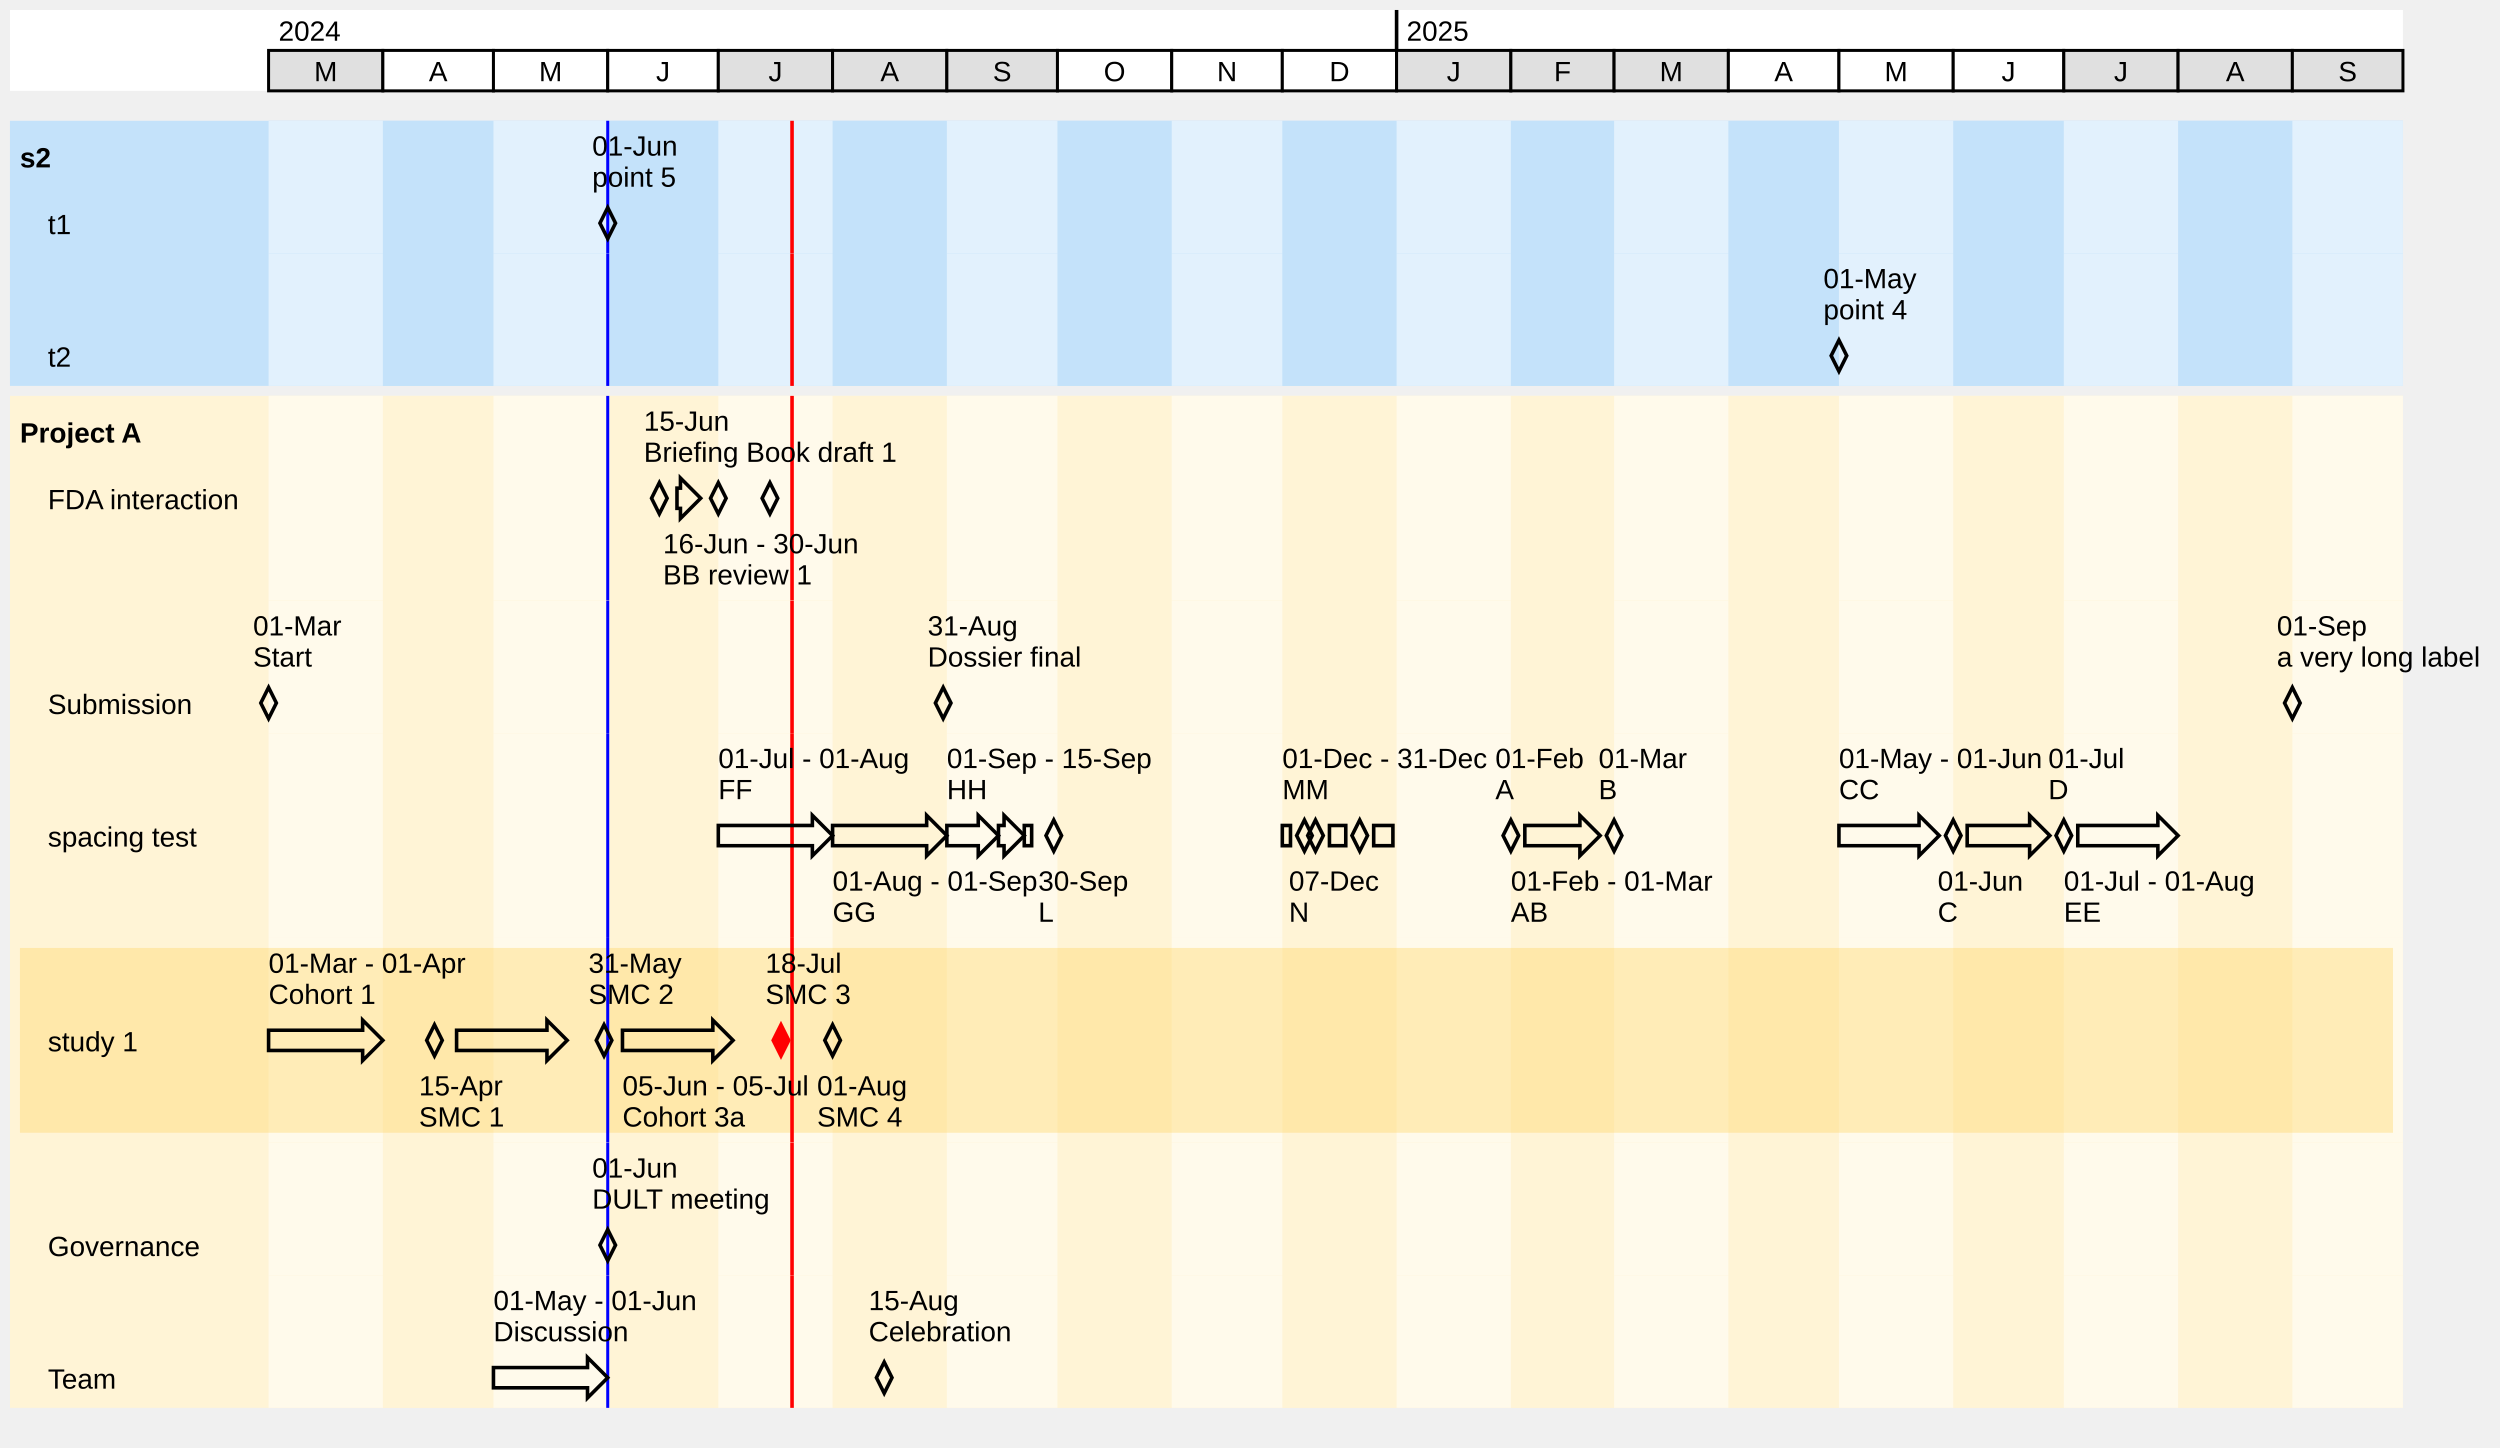
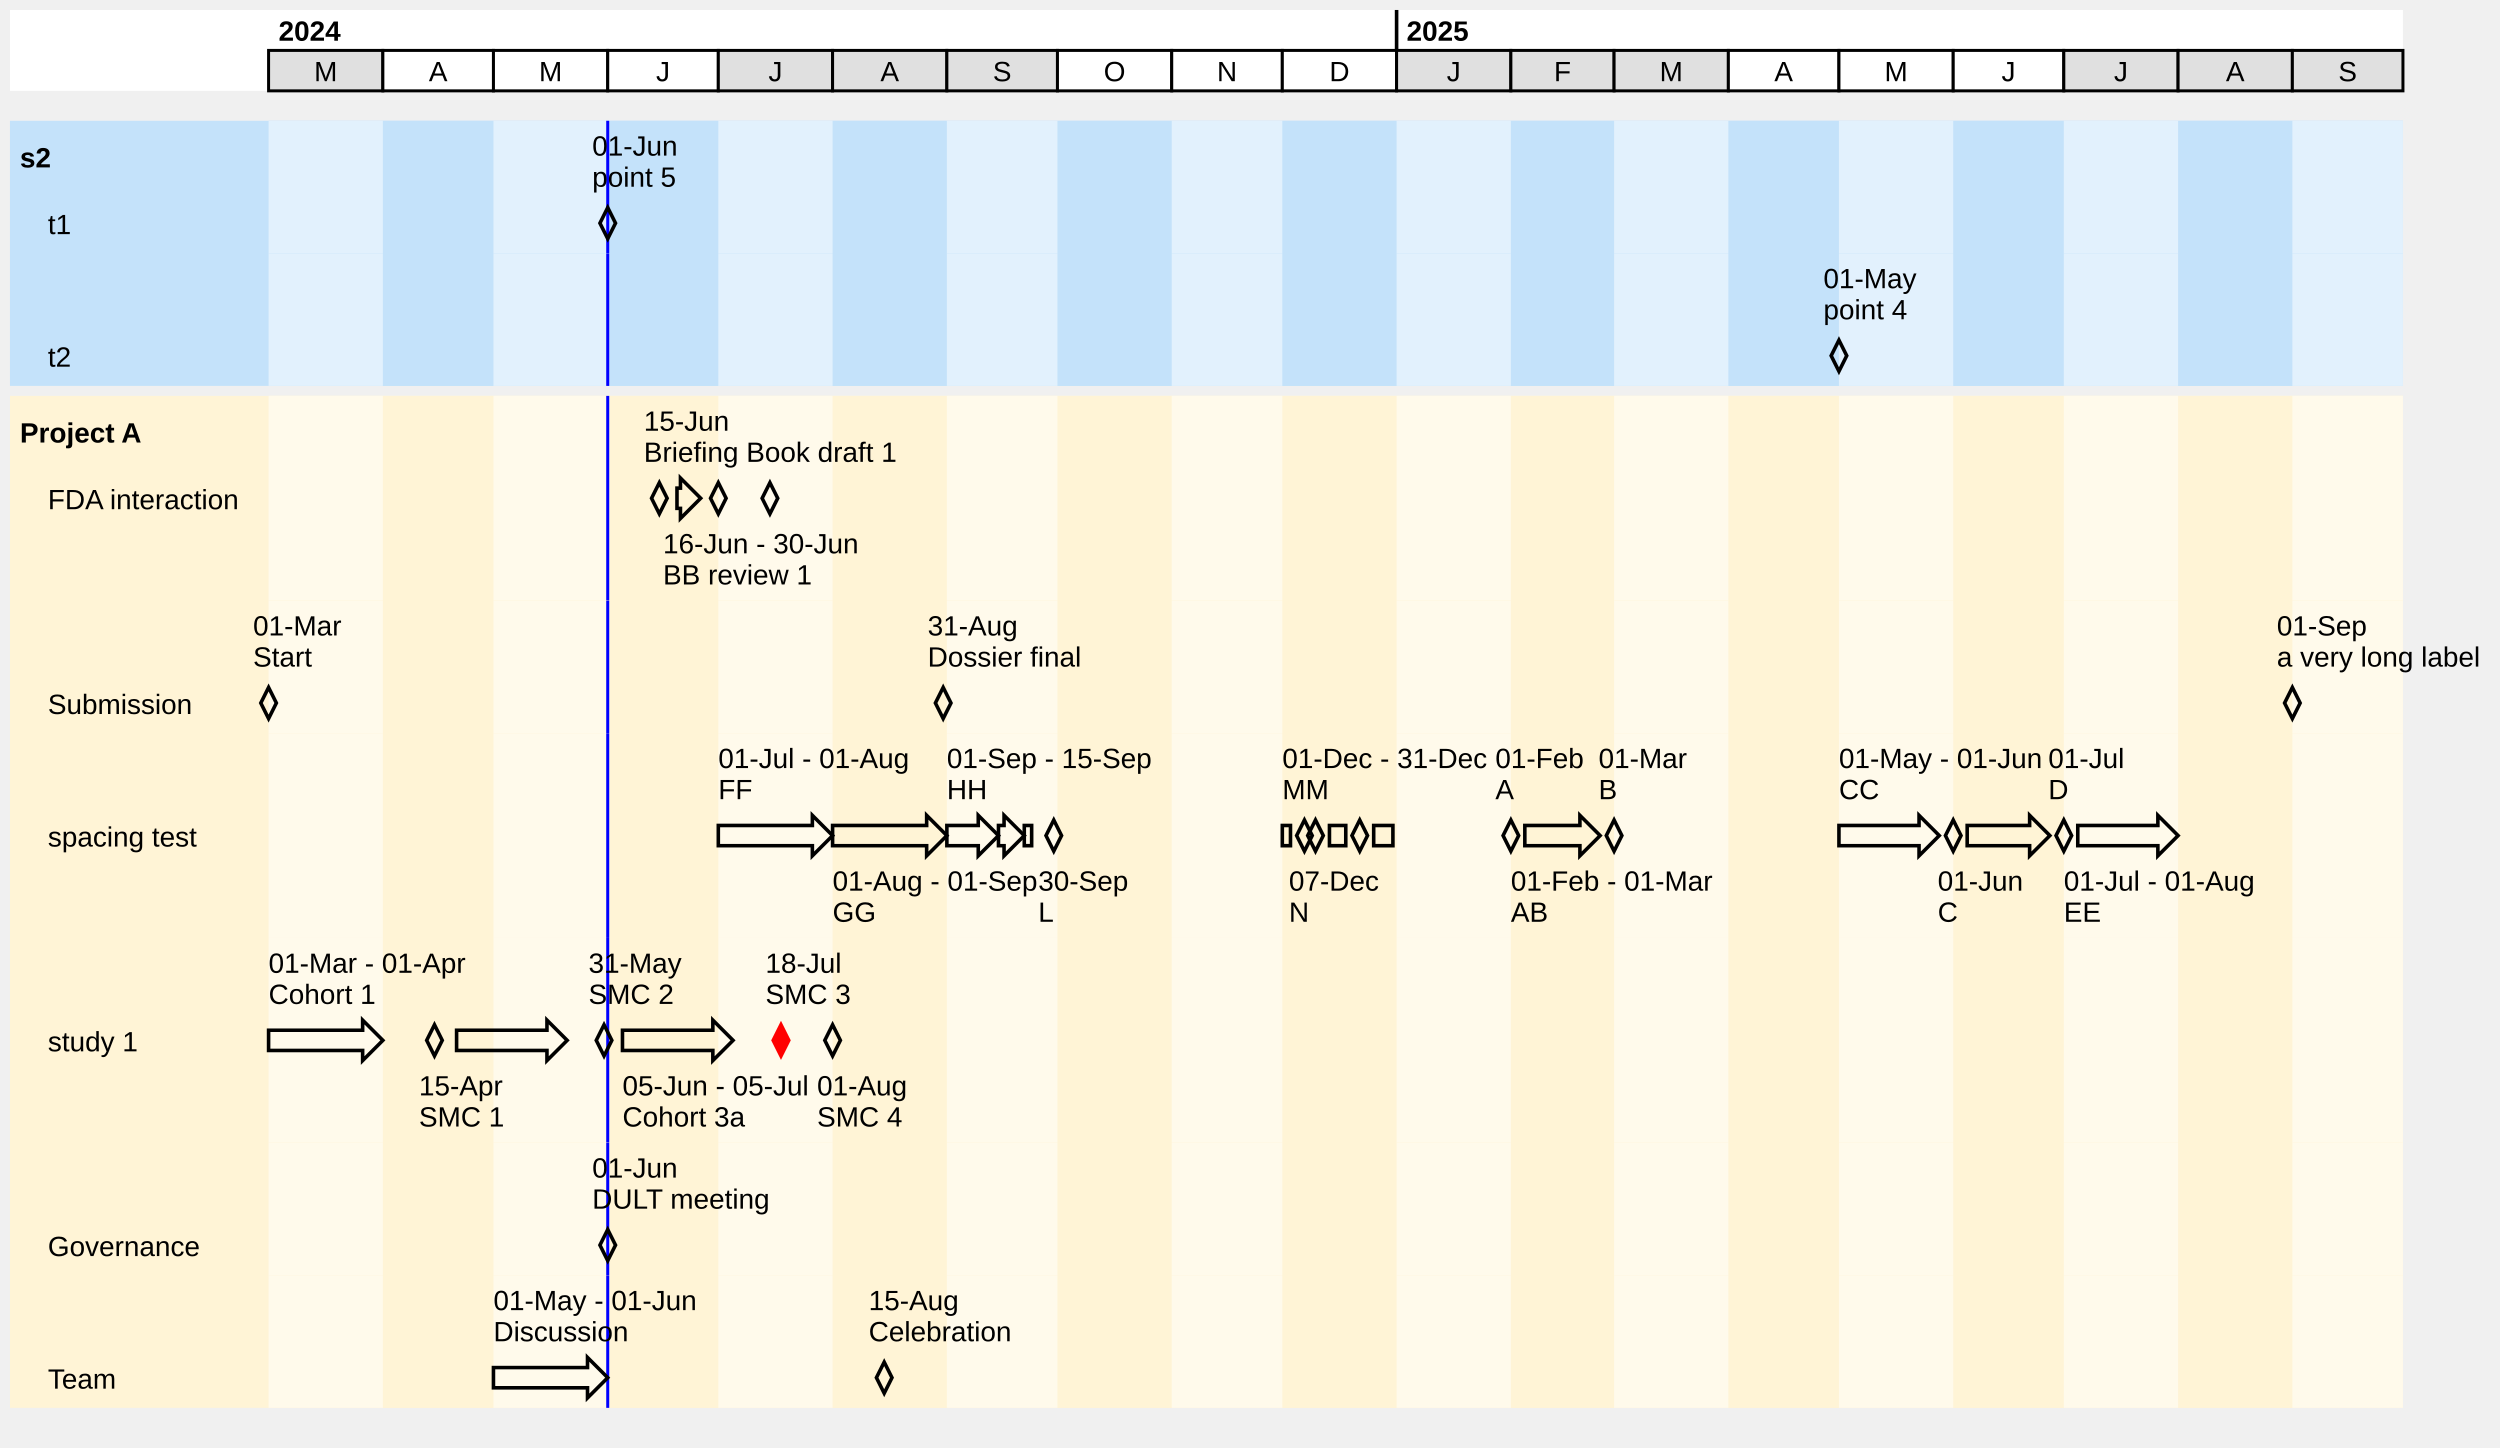
<svg xmlns="http://www.w3.org/2000/svg" width="1253.668" height="726.0" viewbox="0 0 1200 0.588">
  <style>text {font-family: Arial; font-size: 14.0px ;}</style>
  <rect x="5" y="5" width="1200" height="40.56" style="stroke:black;  stroke-width:0; fill:#ffffff; fill-opacity:1" />
  <text x="10" y="28.4" font-weight="bold" />
-   <text x="139.688" y="20.44" font-weight="normal">2024</text>
-   <text x="705.345" y="20.44" font-weight="normal">2025</text>
+   <text x="705.345" y="20.44" font-weight="bold">2025</text>
  <line x1="700.345" y1="5" x2="700.345" y2="25.28" style="stroke:black; stroke-width:1.8; " />
+   <text x="139.688" y="20.44" font-weight="bold">2024</text>
  <text x="24.0" y="30.64" font-weight="normal" />
  <rect x="134.688" y="25.28" width="1070.312" height="20.28" style="stroke:black;  stroke-width:0; fill:white; fill-opacity:1" />
  <rect x="134.688" y="25.28" width="57.305" height="20.28" style="stroke:black;  stroke-width:1.5; fill:#e0e0e0; fill-opacity:1" />
  <text x="157.512" y="40.72" font-weight="normal">M</text>
  <rect x="191.993" y="25.28" width="55.457" height="20.28" style="stroke:black;  stroke-width:1.5; fill:white; fill-opacity:1" />
  <text x="215.049" y="40.72" font-weight="normal">A</text>
  <rect x="247.449" y="25.28" width="57.305" height="20.28" style="stroke:black;  stroke-width:1.5; fill:white; fill-opacity:1" />
  <text x="270.274" y="40.72" font-weight="normal">M</text>
  <rect x="304.754" y="25.28" width="55.457" height="20.28" style="stroke:black;  stroke-width:1.5; fill:white; fill-opacity:1" />
  <text x="328.983" y="40.72" font-weight="normal">J</text>
  <rect x="360.211" y="25.28" width="57.305" height="20.28" style="stroke:black;  stroke-width:1.5; fill:#e0e0e0; fill-opacity:1" />
  <text x="385.364" y="40.72" font-weight="normal">J</text>
  <rect x="417.516" y="25.28" width="57.305" height="20.28" style="stroke:black;  stroke-width:1.5; fill:#e0e0e0; fill-opacity:1" />
  <text x="441.497" y="40.72" font-weight="normal">A</text>
  <rect x="474.821" y="25.28" width="55.457" height="20.28" style="stroke:black;  stroke-width:1.5; fill:#e0e0e0; fill-opacity:1" />
  <text x="497.878" y="40.72" font-weight="normal">S</text>
  <rect x="530.278" y="25.28" width="57.305" height="20.28" style="stroke:black;  stroke-width:1.5; fill:white; fill-opacity:1" />
  <text x="553.485" y="40.72" font-weight="normal">O</text>
  <rect x="587.583" y="25.28" width="55.457" height="20.28" style="stroke:black;  stroke-width:1.5; fill:white; fill-opacity:1" />
  <text x="610.257" y="40.72" font-weight="normal">N</text>
  <rect x="643.04" y="25.28" width="57.305" height="20.28" style="stroke:black;  stroke-width:1.5; fill:white; fill-opacity:1" />
  <text x="666.638" y="40.72" font-weight="normal">D</text>
  <rect x="700.345" y="25.28" width="57.305" height="20.28" style="stroke:black;  stroke-width:1.5; fill:#e0e0e0; fill-opacity:1" />
  <text x="725.497" y="40.72" font-weight="normal">J</text>
  <rect x="757.65" y="25.28" width="51.759" height="20.28" style="stroke:black;  stroke-width:1.5; fill:#e0e0e0; fill-opacity:1" />
  <text x="779.256" y="40.72" font-weight="normal">F</text>
  <rect x="809.41" y="25.28" width="57.305" height="20.28" style="stroke:black;  stroke-width:1.5; fill:#e0e0e0; fill-opacity:1" />
  <text x="832.234" y="40.72" font-weight="normal">M</text>
  <rect x="866.715" y="25.28" width="55.457" height="20.28" style="stroke:black;  stroke-width:1.5; fill:white; fill-opacity:1" />
  <text x="889.771" y="40.72" font-weight="normal">A</text>
  <rect x="922.171" y="25.28" width="57.305" height="20.28" style="stroke:black;  stroke-width:1.5; fill:white; fill-opacity:1" />
  <text x="944.996" y="40.72" font-weight="normal">M</text>
  <rect x="979.476" y="25.28" width="55.457" height="20.28" style="stroke:black;  stroke-width:1.5; fill:white; fill-opacity:1" />
  <text x="1003.705" y="40.72" font-weight="normal">J</text>
  <rect x="1034.933" y="25.28" width="57.305" height="20.28" style="stroke:black;  stroke-width:1.5; fill:#e0e0e0; fill-opacity:1" />
  <text x="1060.086" y="40.72" font-weight="normal">J</text>
  <rect x="1092.238" y="25.28" width="57.305" height="20.28" style="stroke:black;  stroke-width:1.5; fill:#e0e0e0; fill-opacity:1" />
  <text x="1116.219" y="40.72" font-weight="normal">A</text>
  <rect x="1149.543" y="25.28" width="55.457" height="20.28" style="stroke:black;  stroke-width:1.5; fill:#e0e0e0; fill-opacity:1" />
  <text x="1172.6" y="40.72" font-weight="normal">S</text>
  <text x="24.0" y="50.92" font-weight="normal" />
  <rect x="5" y="60.56" width="1200" height="132.96" style="stroke:black;  stroke-width:0; fill:#c4e2fa; fill-opacity:1" />
  <text x="10" y="83.96" font-weight="bold">s2</text>
  <rect x="134.688" y="60.56" width="1070.312" height="66.48" style="stroke:transparent;  stroke-width:1; fill:#c4e2fa; fill-opacity:1" />
  <rect x="134.688" y="60.56" width="57.305" height="66.48" style="stroke:black;  stroke-width:0; fill:white; fill-opacity:0.5" />
  <rect x="247.449" y="60.56" width="57.305" height="66.48" style="stroke:black;  stroke-width:0; fill:white; fill-opacity:0.5" />
  <rect x="360.211" y="60.56" width="57.305" height="66.48" style="stroke:black;  stroke-width:0; fill:white; fill-opacity:0.5" />
  <rect x="474.821" y="60.56" width="55.457" height="66.48" style="stroke:black;  stroke-width:0; fill:white; fill-opacity:0.5" />
  <rect x="587.583" y="60.56" width="55.457" height="66.48" style="stroke:black;  stroke-width:0; fill:white; fill-opacity:0.5" />
  <rect x="700.345" y="60.56" width="57.305" height="66.48" style="stroke:black;  stroke-width:0; fill:white; fill-opacity:0.5" />
  <rect x="809.41" y="60.56" width="57.305" height="66.48" style="stroke:black;  stroke-width:0; fill:white; fill-opacity:0.5" />
  <rect x="922.171" y="60.56" width="57.305" height="66.48" style="stroke:black;  stroke-width:0; fill:white; fill-opacity:0.5" />
  <rect x="1034.933" y="60.56" width="57.305" height="66.48" style="stroke:black;  stroke-width:0; fill:white; fill-opacity:0.5" />
  <rect x="1149.543" y="60.56" width="55.457" height="66.48" style="stroke:black;  stroke-width:0; fill:white; fill-opacity:0.5" />
-   <line x1="397.182" y1="60.56" x2="397.182" y2="127.04" style="stroke:red; stroke-width:1.8; " />
  <line x1="304.754" y1="60.56" x2="304.754" y2="127.04" style="stroke:blue; stroke-width:1.5; " />
  <path d="M300.851, 111.9 L304.754, 104.092 L308.658, 111.9 L304.754, 119.708 L300.851, 111.9 Z" style="stroke: black; fill: none; stroke-width:1.8; " />
  <text x="296.973" y="78.04" font-weight="normal">01-Jun</text>
  <text x="296.973" y="93.64" font-weight="normal">point 5</text>
  <text x="24.0" y="117.4" font-weight="normal">t1</text>
  <rect x="134.688" y="127.04" width="1070.312" height="66.48" style="stroke:transparent;  stroke-width:1; fill:#c4e2fa; fill-opacity:1" />
  <rect x="134.688" y="127.04" width="57.305" height="66.48" style="stroke:black;  stroke-width:0; fill:white; fill-opacity:0.5" />
  <rect x="247.449" y="127.04" width="57.305" height="66.48" style="stroke:black;  stroke-width:0; fill:white; fill-opacity:0.5" />
  <rect x="360.211" y="127.04" width="57.305" height="66.48" style="stroke:black;  stroke-width:0; fill:white; fill-opacity:0.5" />
  <rect x="474.821" y="127.04" width="55.457" height="66.48" style="stroke:black;  stroke-width:0; fill:white; fill-opacity:0.5" />
  <rect x="587.583" y="127.04" width="55.457" height="66.48" style="stroke:black;  stroke-width:0; fill:white; fill-opacity:0.5" />
  <rect x="700.345" y="127.04" width="57.305" height="66.48" style="stroke:black;  stroke-width:0; fill:white; fill-opacity:0.5" />
  <rect x="809.41" y="127.04" width="57.305" height="66.48" style="stroke:black;  stroke-width:0; fill:white; fill-opacity:0.5" />
  <rect x="922.171" y="127.04" width="57.305" height="66.48" style="stroke:black;  stroke-width:0; fill:white; fill-opacity:0.5" />
  <rect x="1034.933" y="127.04" width="57.305" height="66.48" style="stroke:black;  stroke-width:0; fill:white; fill-opacity:0.5" />
  <rect x="1149.543" y="127.04" width="55.457" height="66.48" style="stroke:black;  stroke-width:0; fill:white; fill-opacity:0.5" />
-   <line x1="397.182" y1="127.04" x2="397.182" y2="193.52" style="stroke:red; stroke-width:1.8; " />
  <line x1="304.754" y1="127.04" x2="304.754" y2="193.52" style="stroke:blue; stroke-width:1.5; " />
  <path d="M918.267, 178.38 L922.171, 170.572 L926.075, 178.38 L922.171, 186.188 L918.267, 178.38 Z" style="stroke: black; fill: none; stroke-width:1.8; " />
  <text x="914.39" y="144.52" font-weight="normal">01-May</text>
  <text x="914.39" y="160.12" font-weight="normal">point 4</text>
  <text x="24.0" y="183.88" font-weight="normal">t2</text>
  <rect x="5" y="198.52" width="1200" height="507.48" style="stroke:black;  stroke-width:0; fill:#fff4d6; fill-opacity:1" />
  <text x="10" y="221.92" font-weight="bold">Project A</text>
  <rect x="134.688" y="198.52" width="1070.312" height="102.68" style="stroke:transparent;  stroke-width:1; fill:#fff4d6; fill-opacity:1" />
  <rect x="134.688" y="198.52" width="57.305" height="102.68" style="stroke:black;  stroke-width:0; fill:white; fill-opacity:0.5" />
  <rect x="247.449" y="198.52" width="57.305" height="102.68" style="stroke:black;  stroke-width:0; fill:white; fill-opacity:0.5" />
  <rect x="360.211" y="198.52" width="57.305" height="102.68" style="stroke:black;  stroke-width:0; fill:white; fill-opacity:0.5" />
  <rect x="474.821" y="198.52" width="55.457" height="102.68" style="stroke:black;  stroke-width:0; fill:white; fill-opacity:0.5" />
  <rect x="587.583" y="198.52" width="55.457" height="102.68" style="stroke:black;  stroke-width:0; fill:white; fill-opacity:0.5" />
  <rect x="700.345" y="198.52" width="57.305" height="102.68" style="stroke:black;  stroke-width:0; fill:white; fill-opacity:0.5" />
  <rect x="809.41" y="198.52" width="57.305" height="102.68" style="stroke:black;  stroke-width:0; fill:white; fill-opacity:0.5" />
  <rect x="922.171" y="198.52" width="57.305" height="102.68" style="stroke:black;  stroke-width:0; fill:white; fill-opacity:0.5" />
  <rect x="1034.933" y="198.52" width="57.305" height="102.68" style="stroke:black;  stroke-width:0; fill:white; fill-opacity:0.5" />
  <rect x="1149.543" y="198.52" width="55.457" height="102.68" style="stroke:black;  stroke-width:0; fill:white; fill-opacity:0.5" />
-   <line x1="397.182" y1="198.52" x2="397.182" y2="301.2" style="stroke:red; stroke-width:1.8; " />
  <line x1="304.754" y1="198.52" x2="304.754" y2="301.2" style="stroke:blue; stroke-width:1.5; " />
  <path d="M326.73, 249.86 L330.634, 242.052 L334.538, 249.86 L330.634, 257.668 L326.73, 249.86 Z" style="stroke: black; fill: none; stroke-width:1.8; " />
  <path d="M339.483, 254.93 L339.483, 244.79 L341.222, 244.79 L341.222, 239.72 L351.362, 249.86 L341.222, 260.0 L341.222, 254.93 L339.483, 254.93 Z" style="stroke: black; fill: none; stroke-width:1.8; " />
  <path d="M356.307, 249.86 L360.211, 242.052 L364.115, 249.86 L360.211, 257.668 L356.307, 249.86 Z" style="stroke: black; fill: none; stroke-width:1.8; " />
  <path d="M382.187, 249.86 L386.091, 242.052 L389.995, 249.86 L386.091, 257.668 L382.187, 249.86 Z" style="stroke: black; fill: none; stroke-width:1.8; " />
  <text x="322.853" y="216.0" font-weight="normal">15-Jun</text>
  <text x="322.853" y="231.6" font-weight="normal">Briefing Book draft 1</text>
  <text x="332.483" y="277.48" font-weight="normal">16-Jun - 30-Jun</text>
  <text x="332.483" y="293.08" font-weight="normal">BB review 1</text>
  <text x="24.0" y="255.36" font-weight="normal">FDA interaction</text>
  <rect x="134.688" y="301.2" width="1070.312" height="66.48" style="stroke:transparent;  stroke-width:1; fill:#fff4d6; fill-opacity:1" />
  <rect x="134.688" y="301.2" width="57.305" height="66.48" style="stroke:black;  stroke-width:0; fill:white; fill-opacity:0.5" />
  <rect x="247.449" y="301.2" width="57.305" height="66.48" style="stroke:black;  stroke-width:0; fill:white; fill-opacity:0.5" />
  <rect x="360.211" y="301.2" width="57.305" height="66.48" style="stroke:black;  stroke-width:0; fill:white; fill-opacity:0.5" />
  <rect x="474.821" y="301.2" width="55.457" height="66.48" style="stroke:black;  stroke-width:0; fill:white; fill-opacity:0.5" />
  <rect x="587.583" y="301.2" width="55.457" height="66.48" style="stroke:black;  stroke-width:0; fill:white; fill-opacity:0.5" />
  <rect x="700.345" y="301.2" width="57.305" height="66.48" style="stroke:black;  stroke-width:0; fill:white; fill-opacity:0.5" />
  <rect x="809.41" y="301.2" width="57.305" height="66.48" style="stroke:black;  stroke-width:0; fill:white; fill-opacity:0.5" />
  <rect x="922.171" y="301.2" width="57.305" height="66.48" style="stroke:black;  stroke-width:0; fill:white; fill-opacity:0.5" />
  <rect x="1034.933" y="301.2" width="57.305" height="66.48" style="stroke:black;  stroke-width:0; fill:white; fill-opacity:0.5" />
  <rect x="1149.543" y="301.2" width="55.457" height="66.48" style="stroke:black;  stroke-width:0; fill:white; fill-opacity:0.5" />
-   <line x1="397.182" y1="301.2" x2="397.182" y2="367.68" style="stroke:red; stroke-width:1.8; " />
  <line x1="304.754" y1="301.2" x2="304.754" y2="367.68" style="stroke:blue; stroke-width:1.5; " />
  <path d="M130.784, 352.54 L134.688, 344.732 L138.591, 352.54 L134.688, 360.348 L130.784, 352.54 Z" style="stroke: black; fill: none; stroke-width:1.8; " />
  <path d="M469.069, 352.54 L472.973, 344.732 L476.877, 352.54 L472.973, 360.348 L469.069, 352.54 Z" style="stroke: black; fill: none; stroke-width:1.8; " />
  <path d="M1145.639, 352.54 L1149.543, 344.732 L1153.447, 352.54 L1149.543, 360.348 L1145.639, 352.54 Z" style="stroke: black; fill: none; stroke-width:1.8; " />
  <text x="126.906" y="318.68" font-weight="normal">01-Mar</text>
  <text x="126.906" y="334.28" font-weight="normal">Start</text>
  <text x="465.192" y="318.68" font-weight="normal">31-Aug</text>
  <text x="465.192" y="334.28" font-weight="normal">Dossier final</text>
  <text x="1141.762" y="318.68" font-weight="normal">01-Sep</text>
  <text x="1141.762" y="334.28" font-weight="normal">a very long label</text>
  <text x="24.0" y="358.04" font-weight="normal">Submission</text>
  <rect x="134.688" y="367.68" width="1070.312" height="102.68" style="stroke:transparent;  stroke-width:1; fill:#fff4d6; fill-opacity:1" />
  <rect x="134.688" y="367.68" width="57.305" height="102.68" style="stroke:black;  stroke-width:0; fill:white; fill-opacity:0.5" />
  <rect x="247.449" y="367.68" width="57.305" height="102.68" style="stroke:black;  stroke-width:0; fill:white; fill-opacity:0.5" />
  <rect x="360.211" y="367.68" width="57.305" height="102.68" style="stroke:black;  stroke-width:0; fill:white; fill-opacity:0.5" />
  <rect x="474.821" y="367.68" width="55.457" height="102.68" style="stroke:black;  stroke-width:0; fill:white; fill-opacity:0.5" />
  <rect x="587.583" y="367.68" width="55.457" height="102.68" style="stroke:black;  stroke-width:0; fill:white; fill-opacity:0.5" />
  <rect x="700.345" y="367.68" width="57.305" height="102.68" style="stroke:black;  stroke-width:0; fill:white; fill-opacity:0.5" />
  <rect x="809.41" y="367.68" width="57.305" height="102.68" style="stroke:black;  stroke-width:0; fill:white; fill-opacity:0.5" />
  <rect x="922.171" y="367.68" width="57.305" height="102.68" style="stroke:black;  stroke-width:0; fill:white; fill-opacity:0.5" />
  <rect x="1034.933" y="367.68" width="57.305" height="102.68" style="stroke:black;  stroke-width:0; fill:white; fill-opacity:0.5" />
  <rect x="1149.543" y="367.68" width="55.457" height="102.68" style="stroke:black;  stroke-width:0; fill:white; fill-opacity:0.5" />
-   <line x1="397.182" y1="367.68" x2="397.182" y2="470.36" style="stroke:red; stroke-width:1.8; " />
  <line x1="304.754" y1="367.68" x2="304.754" y2="470.36" style="stroke:blue; stroke-width:1.5; " />
  <path d="M360.211, 424.09 L360.211, 413.95 L407.376, 413.95 L407.376, 408.88 L417.516, 419.02 L407.376, 429.16 L407.376, 424.09 L360.211, 424.09 Z" style="stroke: black; fill: none; stroke-width:1.8; " />
  <path d="M417.516, 424.09 L417.516, 413.95 L464.681, 413.95 L464.681, 408.88 L474.821, 419.02 L464.681, 429.16 L464.681, 424.09 L417.516, 424.09 Z" style="stroke: black; fill: none; stroke-width:1.8; " />
  <path d="M474.821, 424.09 L474.821, 413.95 L490.561, 413.95 L490.561, 408.88 L500.701, 419.02 L490.561, 429.16 L490.561, 424.09 L474.821, 424.09 Z" style="stroke: black; fill: none; stroke-width:1.8; " />
  <path d="M500.701, 424.09 L500.701, 413.95 L503.501, 413.95 L503.501, 408.88 L513.641, 419.02 L503.501, 429.16 L503.501, 424.09 L500.701, 424.09 Z" style="stroke: black; fill: none; stroke-width:1.8; " />
  <rect x="513.641" y="413.95" width="3.697" height="10.14" style="stroke:black;  stroke-width:1.8; fill:none; fill-opacity:1" />
  <path d="M524.526, 419.02 L528.429, 411.212 L532.333, 419.02 L528.429, 426.828 L524.526, 419.02 Z" style="stroke: black; fill: none; stroke-width:1.8; " />
  <rect x="643.04" y="413.95" width="4.091" height="10.14" style="stroke:black;  stroke-width:1.8; fill:none; fill-opacity:1" />
  <rect x="666.677" y="413.95" width="8.183" height="10.14" style="stroke:black;  stroke-width:1.8; fill:none; fill-opacity:1" />
  <rect x="688.859" y="413.95" width="9.637" height="10.14" style="stroke:black;  stroke-width:1.8; fill:none; fill-opacity:1" />
  <path d="M650.227, 419.02 L654.131, 411.212 L658.035, 419.02 L654.131, 426.828 L650.227, 419.02 Z" style="stroke: black; fill: none; stroke-width:1.8; " />
  <path d="M655.773, 419.02 L659.677, 411.212 L663.581, 419.02 L659.677, 426.828 L655.773, 419.02 Z" style="stroke: black; fill: none; stroke-width:1.8; " />
  <path d="M677.955, 419.02 L681.859, 411.212 L685.763, 419.02 L681.859, 426.828 L677.955, 419.02 Z" style="stroke: black; fill: none; stroke-width:1.8; " />
  <path d="M753.746, 419.02 L757.65, 411.212 L761.554, 419.02 L757.65, 426.828 L753.746, 419.02 Z" style="stroke: black; fill: none; stroke-width:1.8; " />
  <path d="M764.65, 424.09 L764.65, 413.95 L792.27, 413.95 L792.27, 408.88 L802.41, 419.02 L792.27, 429.16 L792.27, 424.09 L764.65, 424.09 Z" style="stroke: black; fill: none; stroke-width:1.8; " />
  <path d="M805.506, 419.02 L809.41, 411.212 L813.313, 419.02 L809.41, 426.828 L805.506, 419.02 Z" style="stroke: black; fill: none; stroke-width:1.8; " />
  <path d="M922.171, 424.09 L922.171, 413.95 L962.336, 413.95 L962.336, 408.88 L972.476, 419.02 L962.336, 429.16 L962.336, 424.09 L922.171, 424.09 Z" style="stroke: black; fill: none; stroke-width:1.8; " />
  <path d="M986.476, 424.09 L986.476, 413.95 L1017.793, 413.95 L1017.793, 408.88 L1027.933, 419.02 L1017.793, 429.16 L1017.793, 424.09 L986.476, 424.09 Z" style="stroke: black; fill: none; stroke-width:1.8; " />
  <path d="M975.573, 419.02 L979.476, 411.212 L983.38, 419.02 L979.476, 426.828 L975.573, 419.02 Z" style="stroke: black; fill: none; stroke-width:1.8; " />
  <path d="M1041.933, 424.09 L1041.933, 413.95 L1082.098, 413.95 L1082.098, 408.88 L1092.238, 419.02 L1082.098, 429.16 L1082.098, 424.09 L1041.933, 424.09 Z" style="stroke: black; fill: none; stroke-width:1.8; " />
  <path d="M1031.029, 419.02 L1034.933, 411.212 L1038.837, 419.02 L1034.933, 426.828 L1031.029, 419.02 Z" style="stroke: black; fill: none; stroke-width:1.8; " />
  <text x="360.211" y="385.16" font-weight="normal">01-Jul - 01-Aug</text>
  <text x="360.211" y="400.76" font-weight="normal">FF</text>
  <text x="474.821" y="385.16" font-weight="normal">01-Sep - 15-Sep</text>
  <text x="474.821" y="400.76" font-weight="normal">HH</text>
  <text x="643.04" y="385.16" font-weight="normal">01-Dec - 31-Dec</text>
  <text x="643.04" y="400.76" font-weight="normal">MM</text>
  <text x="749.869" y="385.16" font-weight="normal">01-Feb</text>
  <text x="749.869" y="400.76" font-weight="normal">A</text>
  <text x="801.628" y="385.16" font-weight="normal">01-Mar</text>
  <text x="801.628" y="400.76" font-weight="normal">B</text>
  <text x="922.171" y="385.16" font-weight="normal">01-May - 01-Jun</text>
  <text x="922.171" y="400.76" font-weight="normal">CC</text>
  <text x="1027.152" y="385.16" font-weight="normal">01-Jul</text>
  <text x="1027.152" y="400.76" font-weight="normal">D</text>
  <text x="417.516" y="446.64" font-weight="normal">01-Aug - 01-Sep</text>
  <text x="417.516" y="462.24" font-weight="normal">GG</text>
  <text x="520.648" y="446.64" font-weight="normal">30-Sep</text>
  <text x="520.648" y="462.24" font-weight="normal">L</text>
  <text x="646.35" y="446.64" font-weight="normal">07-Dec</text>
  <text x="646.35" y="462.24" font-weight="normal">N</text>
  <text x="757.65" y="446.64" font-weight="normal">01-Feb - 01-Mar</text>
  <text x="757.65" y="462.24" font-weight="normal">AB</text>
  <text x="971.695" y="446.64" font-weight="normal">01-Jun</text>
  <text x="971.695" y="462.24" font-weight="normal">C</text>
  <text x="1034.933" y="446.64" font-weight="normal">01-Jul - 01-Aug</text>
  <text x="1034.933" y="462.24" font-weight="normal">EE</text>
  <text x="24.0" y="424.52" font-weight="normal">spacing test</text>
  <rect x="134.688" y="470.36" width="1070.312" height="102.68" style="stroke:transparent;  stroke-width:1; fill:#fff4d6; fill-opacity:1" />
  <rect x="134.688" y="470.36" width="57.305" height="102.68" style="stroke:black;  stroke-width:0; fill:white; fill-opacity:0.5" />
  <rect x="247.449" y="470.36" width="57.305" height="102.68" style="stroke:black;  stroke-width:0; fill:white; fill-opacity:0.5" />
  <rect x="360.211" y="470.36" width="57.305" height="102.68" style="stroke:black;  stroke-width:0; fill:white; fill-opacity:0.5" />
  <rect x="474.821" y="470.36" width="55.457" height="102.68" style="stroke:black;  stroke-width:0; fill:white; fill-opacity:0.5" />
  <rect x="587.583" y="470.36" width="55.457" height="102.68" style="stroke:black;  stroke-width:0; fill:white; fill-opacity:0.5" />
  <rect x="700.345" y="470.36" width="57.305" height="102.68" style="stroke:black;  stroke-width:0; fill:white; fill-opacity:0.5" />
  <rect x="809.41" y="470.36" width="57.305" height="102.68" style="stroke:black;  stroke-width:0; fill:white; fill-opacity:0.5" />
  <rect x="922.171" y="470.36" width="57.305" height="102.68" style="stroke:black;  stroke-width:0; fill:white; fill-opacity:0.5" />
  <rect x="1034.933" y="470.36" width="57.305" height="102.68" style="stroke:black;  stroke-width:0; fill:white; fill-opacity:0.5" />
  <rect x="1149.543" y="470.36" width="55.457" height="102.68" style="stroke:black;  stroke-width:0; fill:white; fill-opacity:0.5" />
-   <rect x="10" y="475.36" width="1190" height="92.68" style="stroke:black;  stroke-width:0; fill:#FFD769; fill-opacity:0.4" />
-   <line x1="397.182" y1="470.36" x2="397.182" y2="573.04" style="stroke:red; stroke-width:1.8; " />
  <line x1="304.754" y1="470.36" x2="304.754" y2="573.04" style="stroke:blue; stroke-width:1.5; " />
  <path d="M134.688, 526.77 L134.688, 516.63 L181.853, 516.63 L181.853, 511.56 L191.993, 521.7 L181.853, 531.84 L181.853, 526.77 L134.688, 526.77 Z" style="stroke: black; fill: none; stroke-width:1.8; " />
  <path d="M213.969, 521.7 L217.872, 513.892 L221.776, 521.7 L217.872, 529.508 L213.969, 521.7 Z" style="stroke: black; fill: none; stroke-width:1.8; " />
  <path d="M228.964, 526.77 L228.964, 516.63 L274.28, 516.63 L274.28, 511.56 L284.42, 521.7 L274.28, 531.84 L274.28, 526.77 L228.964, 526.77 Z" style="stroke: black; fill: none; stroke-width:1.8; " />
  <path d="M299.002, 521.7 L302.906, 513.892 L306.81, 521.7 L302.906, 529.508 L299.002, 521.7 Z" style="stroke: black; fill: none; stroke-width:1.8; " />
  <path d="M312.149, 526.77 L312.149, 516.63 L357.465, 516.63 L357.465, 511.56 L367.605, 521.7 L357.465, 531.84 L357.465, 526.77 L312.149, 526.77 Z" style="stroke: black; fill: none; stroke-width:1.8; " />
  <path d="M387.733, 521.7 L391.636, 513.892 L395.54, 521.7 L391.636, 529.508 L387.733, 521.7 Z" style="stroke: red; fill: red; stroke-width:1.8; " />
  <path d="M413.612, 521.7 L417.516, 513.892 L421.42, 521.7 L417.516, 529.508 L413.612, 521.7 Z" style="stroke: black; fill: none; stroke-width:1.8; " />
  <text x="134.688" y="487.84" font-weight="normal">01-Mar - 01-Apr</text>
  <text x="134.688" y="503.44" font-weight="normal">Cohort 1</text>
  <text x="295.125" y="487.84" font-weight="normal">31-May</text>
  <text x="295.125" y="503.44" font-weight="normal">SMC 2</text>
  <text x="383.855" y="487.84" font-weight="normal">18-Jul</text>
  <text x="383.855" y="503.44" font-weight="normal">SMC 3</text>
  <text x="210.091" y="549.32" font-weight="normal">15-Apr</text>
  <text x="210.091" y="564.92" font-weight="normal">SMC 1</text>
  <text x="312.149" y="549.32" font-weight="normal">05-Jun - 05-Jul</text>
  <text x="312.149" y="564.92" font-weight="normal">Cohort 3a</text>
  <text x="409.735" y="549.32" font-weight="normal">01-Aug</text>
  <text x="409.735" y="564.92" font-weight="normal">SMC 4</text>
  <text x="24.0" y="527.2" font-weight="normal">study 1</text>
  <rect x="134.688" y="573.04" width="1070.312" height="66.48" style="stroke:transparent;  stroke-width:1; fill:#fff4d6; fill-opacity:1" />
  <rect x="134.688" y="573.04" width="57.305" height="66.48" style="stroke:black;  stroke-width:0; fill:white; fill-opacity:0.5" />
  <rect x="247.449" y="573.04" width="57.305" height="66.48" style="stroke:black;  stroke-width:0; fill:white; fill-opacity:0.5" />
  <rect x="360.211" y="573.04" width="57.305" height="66.48" style="stroke:black;  stroke-width:0; fill:white; fill-opacity:0.5" />
  <rect x="474.821" y="573.04" width="55.457" height="66.48" style="stroke:black;  stroke-width:0; fill:white; fill-opacity:0.5" />
  <rect x="587.583" y="573.04" width="55.457" height="66.48" style="stroke:black;  stroke-width:0; fill:white; fill-opacity:0.5" />
  <rect x="700.345" y="573.04" width="57.305" height="66.48" style="stroke:black;  stroke-width:0; fill:white; fill-opacity:0.5" />
  <rect x="809.41" y="573.04" width="57.305" height="66.48" style="stroke:black;  stroke-width:0; fill:white; fill-opacity:0.5" />
  <rect x="922.171" y="573.04" width="57.305" height="66.48" style="stroke:black;  stroke-width:0; fill:white; fill-opacity:0.5" />
  <rect x="1034.933" y="573.04" width="57.305" height="66.48" style="stroke:black;  stroke-width:0; fill:white; fill-opacity:0.5" />
  <rect x="1149.543" y="573.04" width="55.457" height="66.48" style="stroke:black;  stroke-width:0; fill:white; fill-opacity:0.5" />
-   <line x1="397.182" y1="573.04" x2="397.182" y2="639.52" style="stroke:red; stroke-width:1.8; " />
  <line x1="304.754" y1="573.04" x2="304.754" y2="639.52" style="stroke:blue; stroke-width:1.5; " />
  <path d="M300.851, 624.38 L304.754, 616.572 L308.658, 624.38 L304.754, 632.188 L300.851, 624.38 Z" style="stroke: black; fill: none; stroke-width:1.8; " />
  <text x="296.973" y="590.52" font-weight="normal">01-Jun</text>
  <text x="296.973" y="606.12" font-weight="normal">DULT meeting</text>
  <text x="24.0" y="629.88" font-weight="normal">Governance</text>
  <rect x="134.688" y="639.52" width="1070.312" height="66.48" style="stroke:transparent;  stroke-width:1; fill:#fff4d6; fill-opacity:1" />
  <rect x="134.688" y="639.52" width="57.305" height="66.48" style="stroke:black;  stroke-width:0; fill:white; fill-opacity:0.5" />
  <rect x="247.449" y="639.52" width="57.305" height="66.48" style="stroke:black;  stroke-width:0; fill:white; fill-opacity:0.5" />
  <rect x="360.211" y="639.52" width="57.305" height="66.48" style="stroke:black;  stroke-width:0; fill:white; fill-opacity:0.5" />
  <rect x="474.821" y="639.52" width="55.457" height="66.48" style="stroke:black;  stroke-width:0; fill:white; fill-opacity:0.5" />
  <rect x="587.583" y="639.52" width="55.457" height="66.48" style="stroke:black;  stroke-width:0; fill:white; fill-opacity:0.5" />
  <rect x="700.345" y="639.52" width="57.305" height="66.48" style="stroke:black;  stroke-width:0; fill:white; fill-opacity:0.5" />
  <rect x="809.41" y="639.52" width="57.305" height="66.48" style="stroke:black;  stroke-width:0; fill:white; fill-opacity:0.5" />
  <rect x="922.171" y="639.52" width="57.305" height="66.48" style="stroke:black;  stroke-width:0; fill:white; fill-opacity:0.5" />
  <rect x="1034.933" y="639.52" width="57.305" height="66.48" style="stroke:black;  stroke-width:0; fill:white; fill-opacity:0.5" />
  <rect x="1149.543" y="639.52" width="55.457" height="66.48" style="stroke:black;  stroke-width:0; fill:white; fill-opacity:0.5" />
-   <line x1="397.182" y1="639.52" x2="397.182" y2="706.0" style="stroke:red; stroke-width:1.8; " />
  <line x1="304.754" y1="639.52" x2="304.754" y2="706.0" style="stroke:blue; stroke-width:1.5; " />
  <path d="M247.449, 695.93 L247.449, 685.79 L294.614, 685.79 L294.614, 680.72 L304.754, 690.86 L294.614, 701.0 L294.614, 695.93 L247.449, 695.93 Z" style="stroke: black; fill: none; stroke-width:1.8; " />
  <path d="M439.492, 690.86 L443.396, 683.052 L447.3, 690.86 L443.396, 698.668 L439.492, 690.86 Z" style="stroke: black; fill: none; stroke-width:1.8; " />
  <text x="247.449" y="657.0" font-weight="normal">01-May - 01-Jun</text>
  <text x="247.449" y="672.6" font-weight="normal">Discussion</text>
  <text x="435.615" y="657.0" font-weight="normal">15-Aug</text>
  <text x="435.615" y="672.6" font-weight="normal">Celebration</text>
  <text x="24.0" y="696.36" font-weight="normal">Team</text>
</svg>
